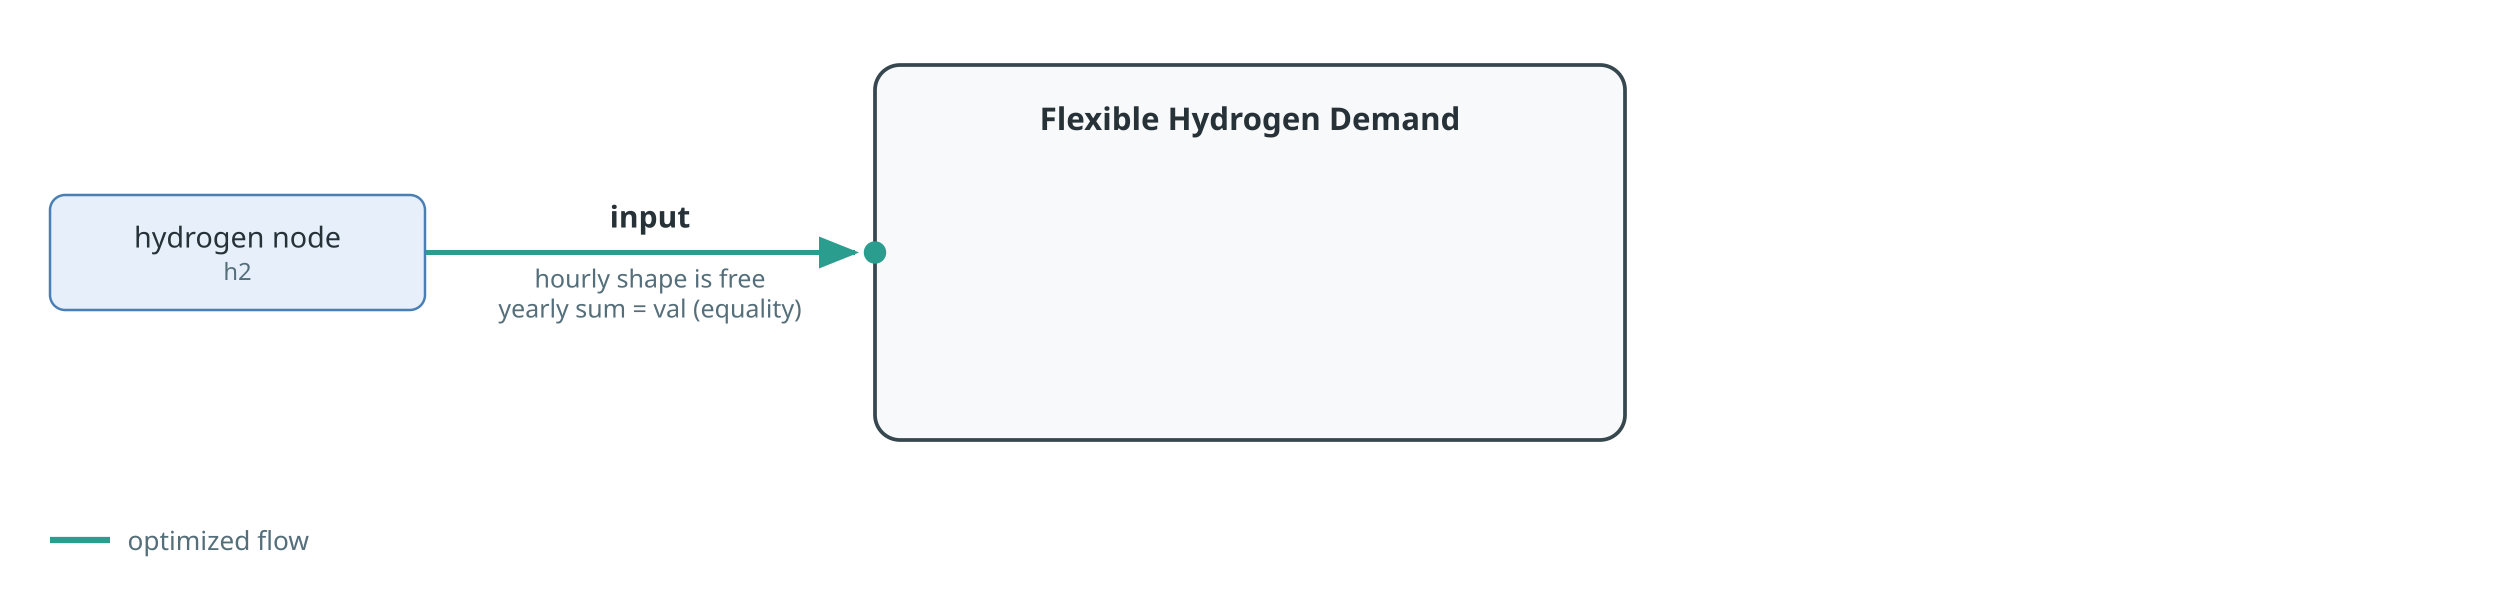
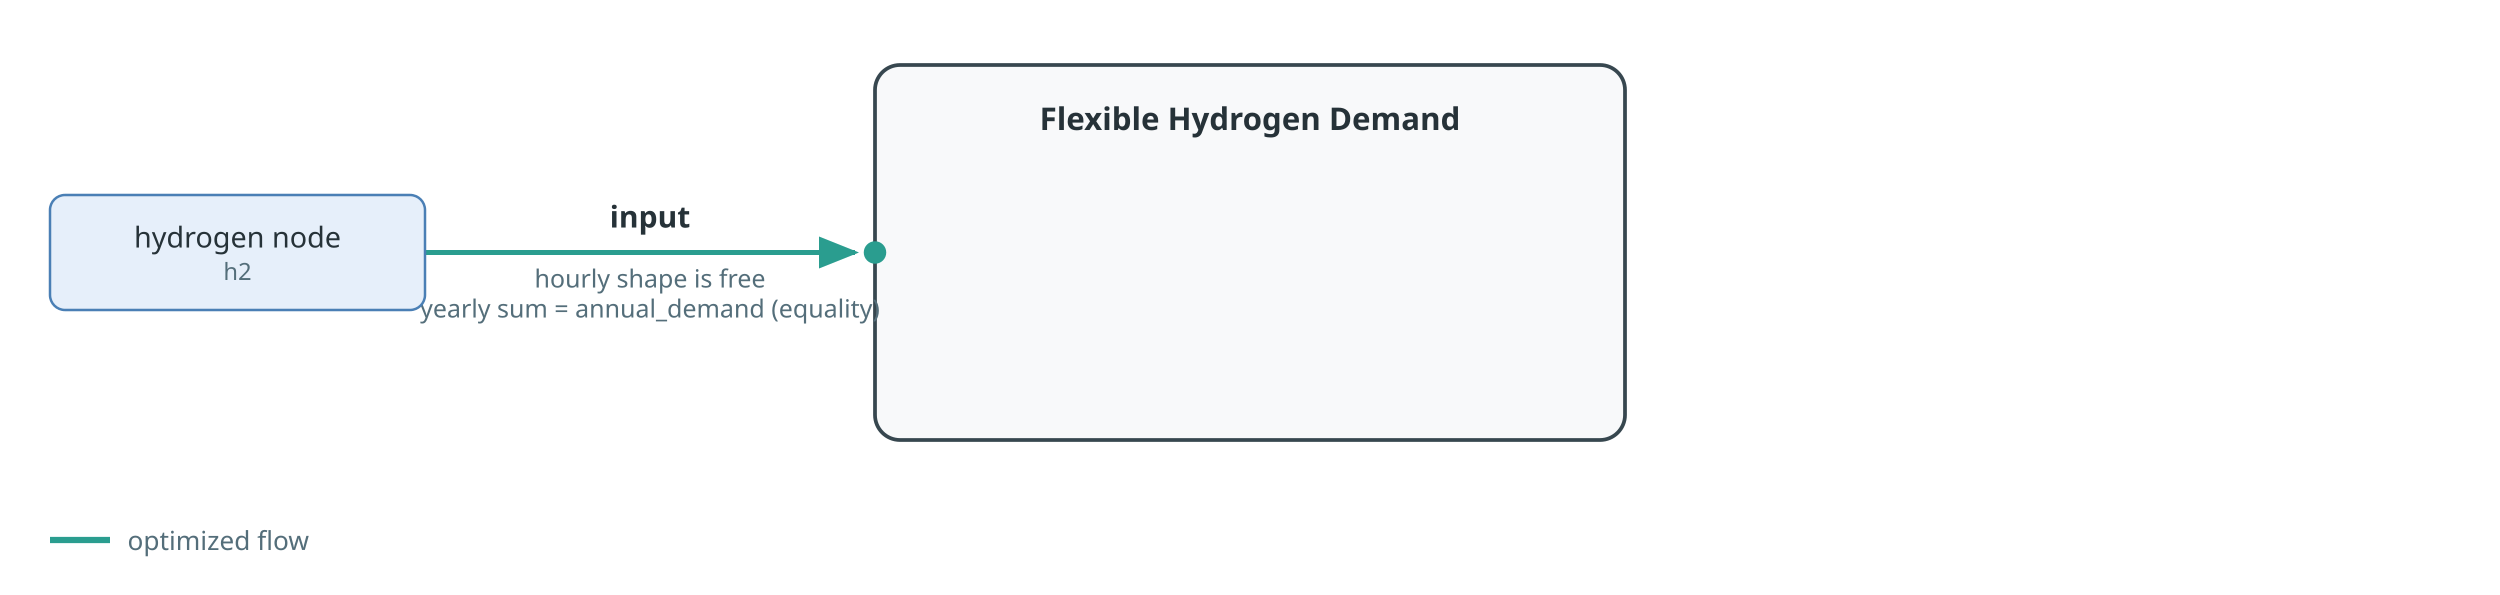
<svg xmlns="http://www.w3.org/2000/svg" width="1000" height="238" viewBox="0 0 1000 238" role="img">
  <rect width="100%" height="100%" fill="#ffffff" />
  <defs>
    <marker id="head-level" viewBox="0 0 10 8" refX="9" refY="4" markerWidth="8" markerHeight="7" orient="auto">
      <path d="M0,0 L10,4 L0,8 z" fill="#c44536" />
    </marker>
    <marker id="head-linked" viewBox="0 0 10 8" refX="9" refY="4" markerWidth="8" markerHeight="7" orient="auto">
      <path d="M0,0 L10,4 L0,8 z" fill="#e76f51" />
    </marker>
    <marker id="head-fixed" viewBox="0 0 10 8" refX="9" refY="4" markerWidth="8" markerHeight="7" orient="auto">
      <path d="M0,0 L10,4 L0,8 z" fill="#264653" />
    </marker>
    <marker id="head-free" viewBox="0 0 10 8" refX="9" refY="4" markerWidth="8" markerHeight="7" orient="auto">
      <path d="M0,0 L10,4 L0,8 z" fill="#2a9d8f" />
    </marker>
  </defs>
  <style>
    text { font-family: system-ui, sans-serif; fill: #263238; }
    .port { font-size: 12px; font-weight: 600; text-anchor: middle; }
    .note { font-size: 10px; fill: #546e7a; text-anchor: middle; }
    .noteleft { font-size: 10px; fill: #546e7a; }
    .box { font-size: 11.5px; text-anchor: middle; }
    .boxsub { font-size: 9.5px; fill: #546e7a; text-anchor: middle; }
    .chip { font-size: 9px; fill: #78909c; font-style: italic; text-anchor: middle; }
    .name { font-size: 12.5px; font-weight: 600; text-anchor: middle; }
    .legend { font-size: 10.5px; fill: #546e7a; }
</style>
  <rect x="350" y="26" width="300" height="150" rx="10" fill="#f8f9fa" stroke="#37474f" stroke-width="1.5" />
  <text class="name" x="500.0" y="52">Flexible Hydrogen Demand</text>
  <line x1="170" y1="101.0" x2="342" y2="101.0" stroke="#2a9d8f" stroke-width="2" stroke-dasharray="none" marker-end="url(#head-free)" />
  <circle cx="350" cy="101.0" r="4.5" fill="#2a9d8f" />
  <text class="port" x="260.0" y="91.0" fill="#2a9d8f">input</text>
  <text class="note" x="260.0" y="115.0">hourly shape is free</text>
-   <text class="note" x="260.0" y="127.0">yearly sum = val (equality)</text>
+   <text class="note" x="260.0" y="127.0">yearly sum = annual_demand (equality)</text>
  <rect x="20" y="78.0" width="150" height="46.0" rx="6" fill="#e6effa" stroke="#4a7fb5" stroke-width="1" stroke-dasharray="none" />
  <text class="box" x="95.0" y="99.0">hydrogen node</text>
  <text class="boxsub" x="95.0" y="112.0">h2</text>
  <line x1="20" y1="216" x2="44" y2="216" stroke="#2a9d8f" stroke-width="2.5" stroke-dasharray="none" />
  <text class="legend" x="51" y="220">optimized flow</text>
</svg>
